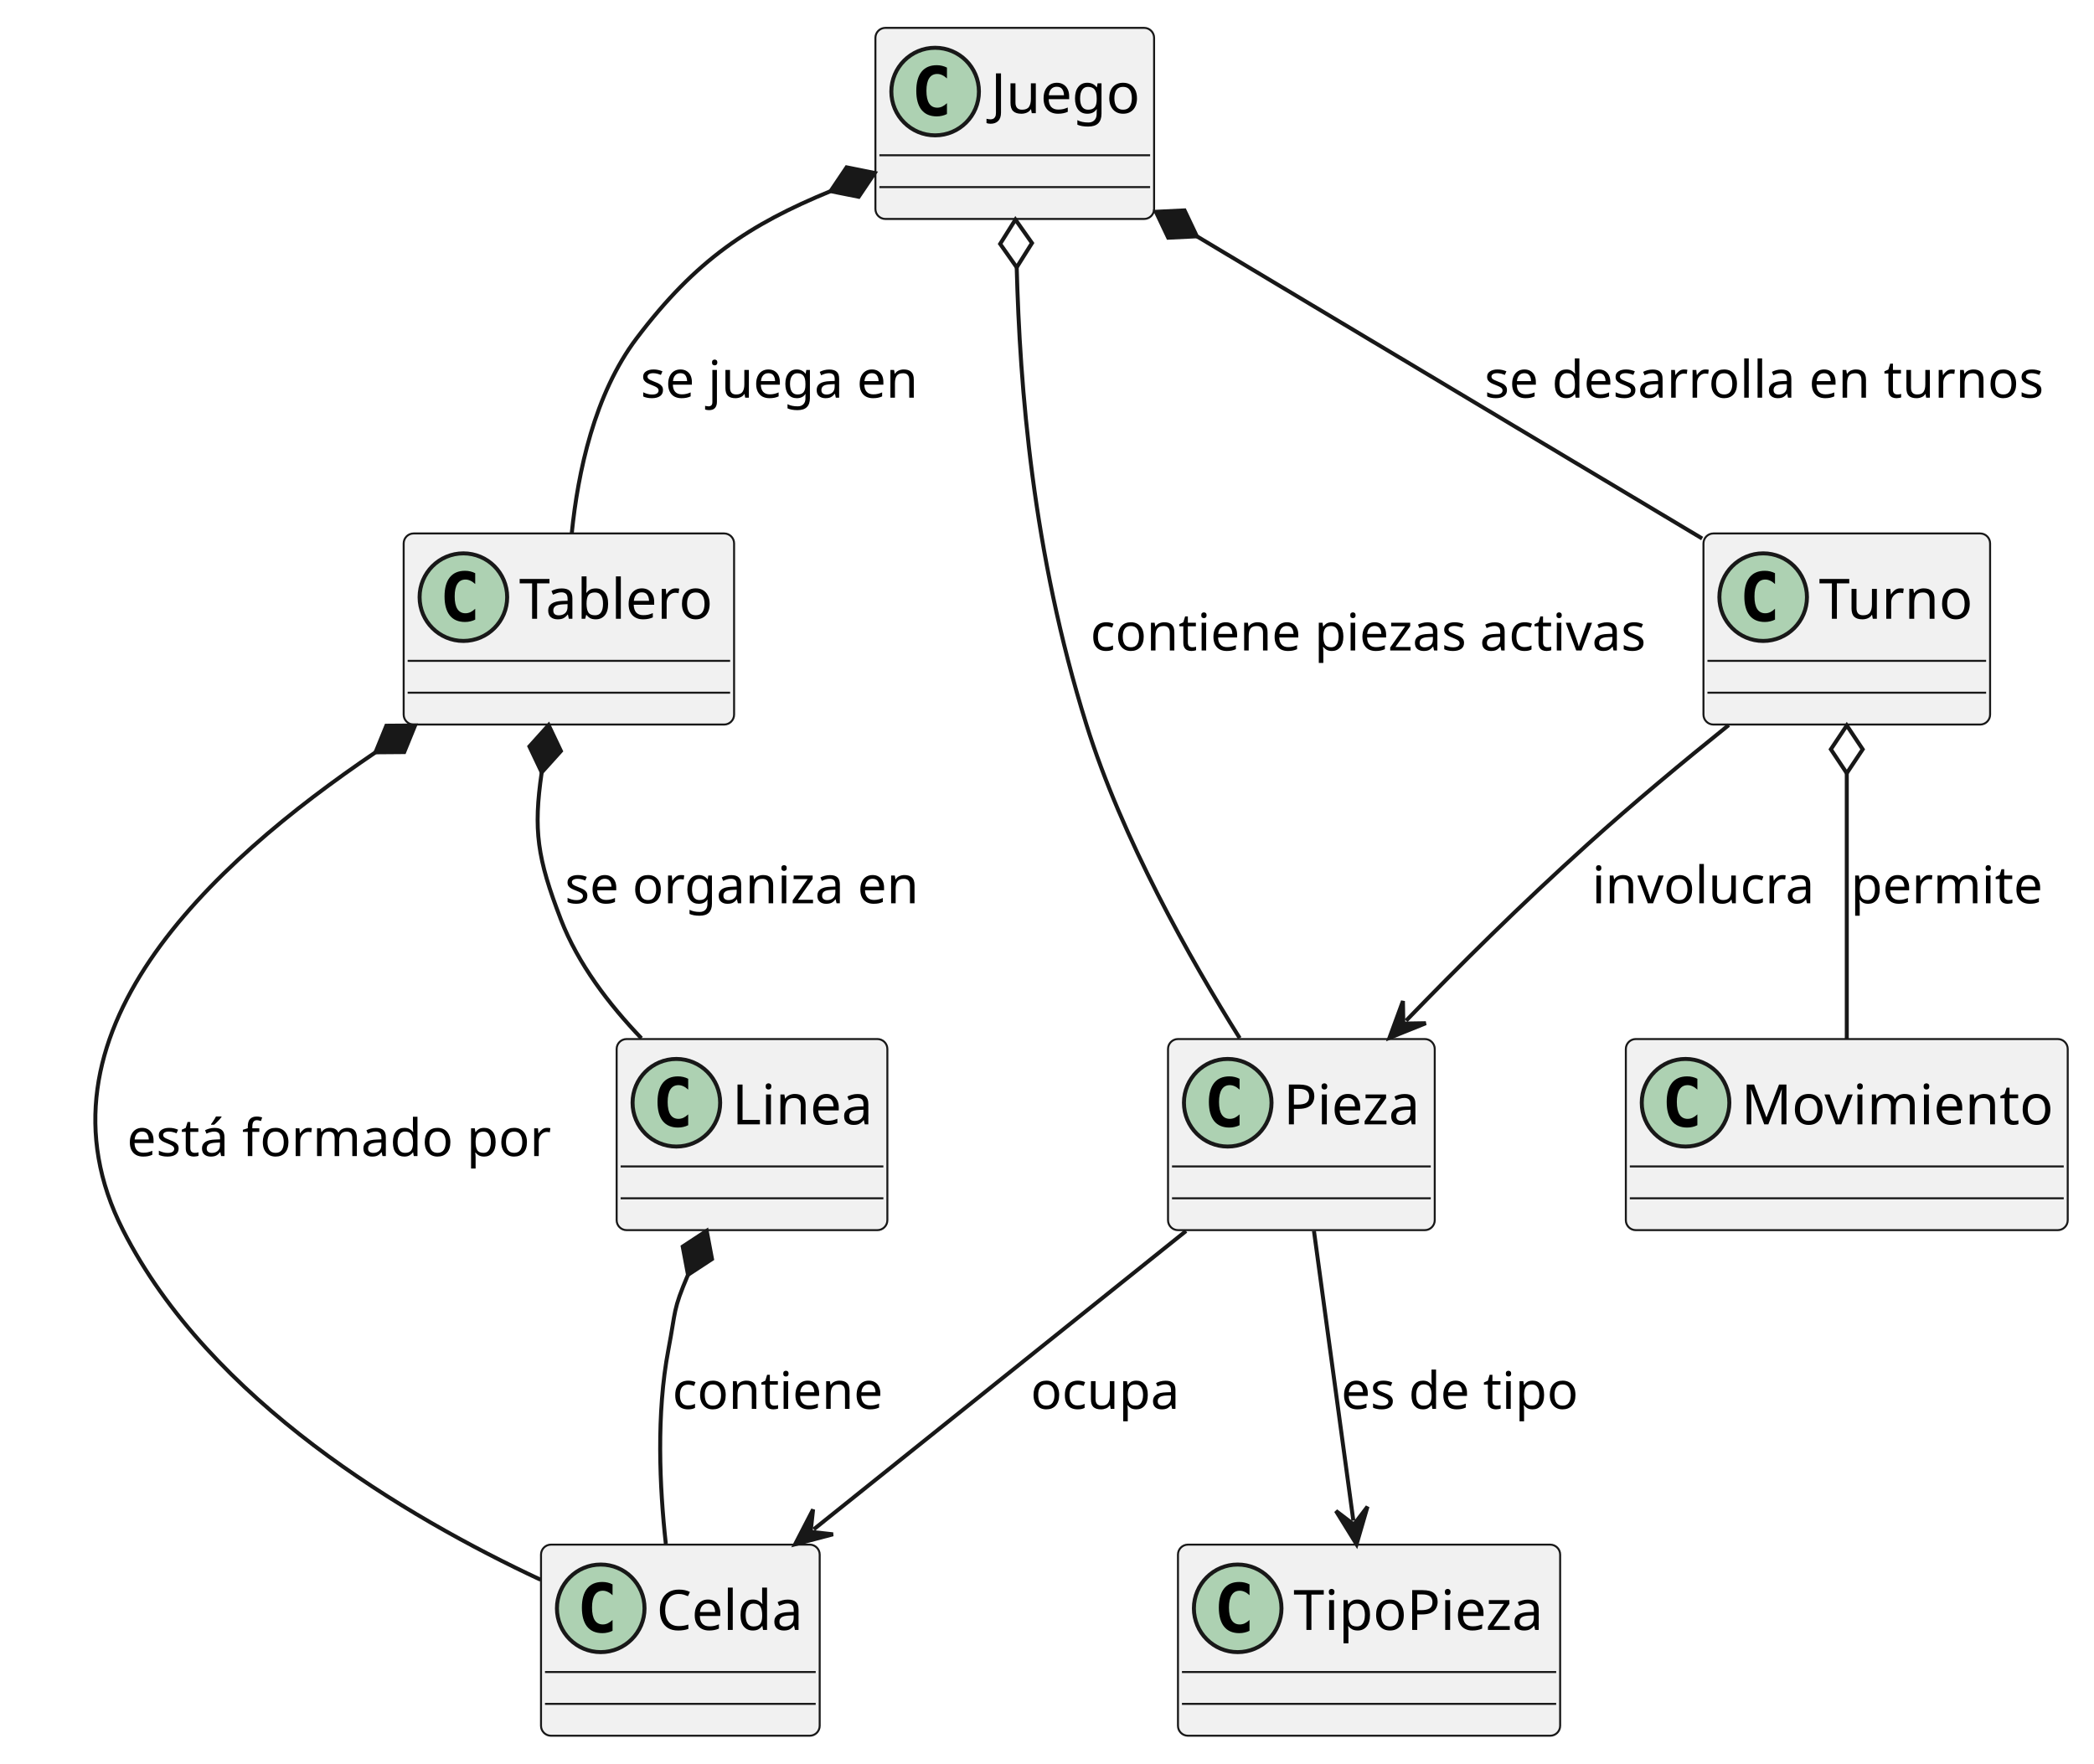
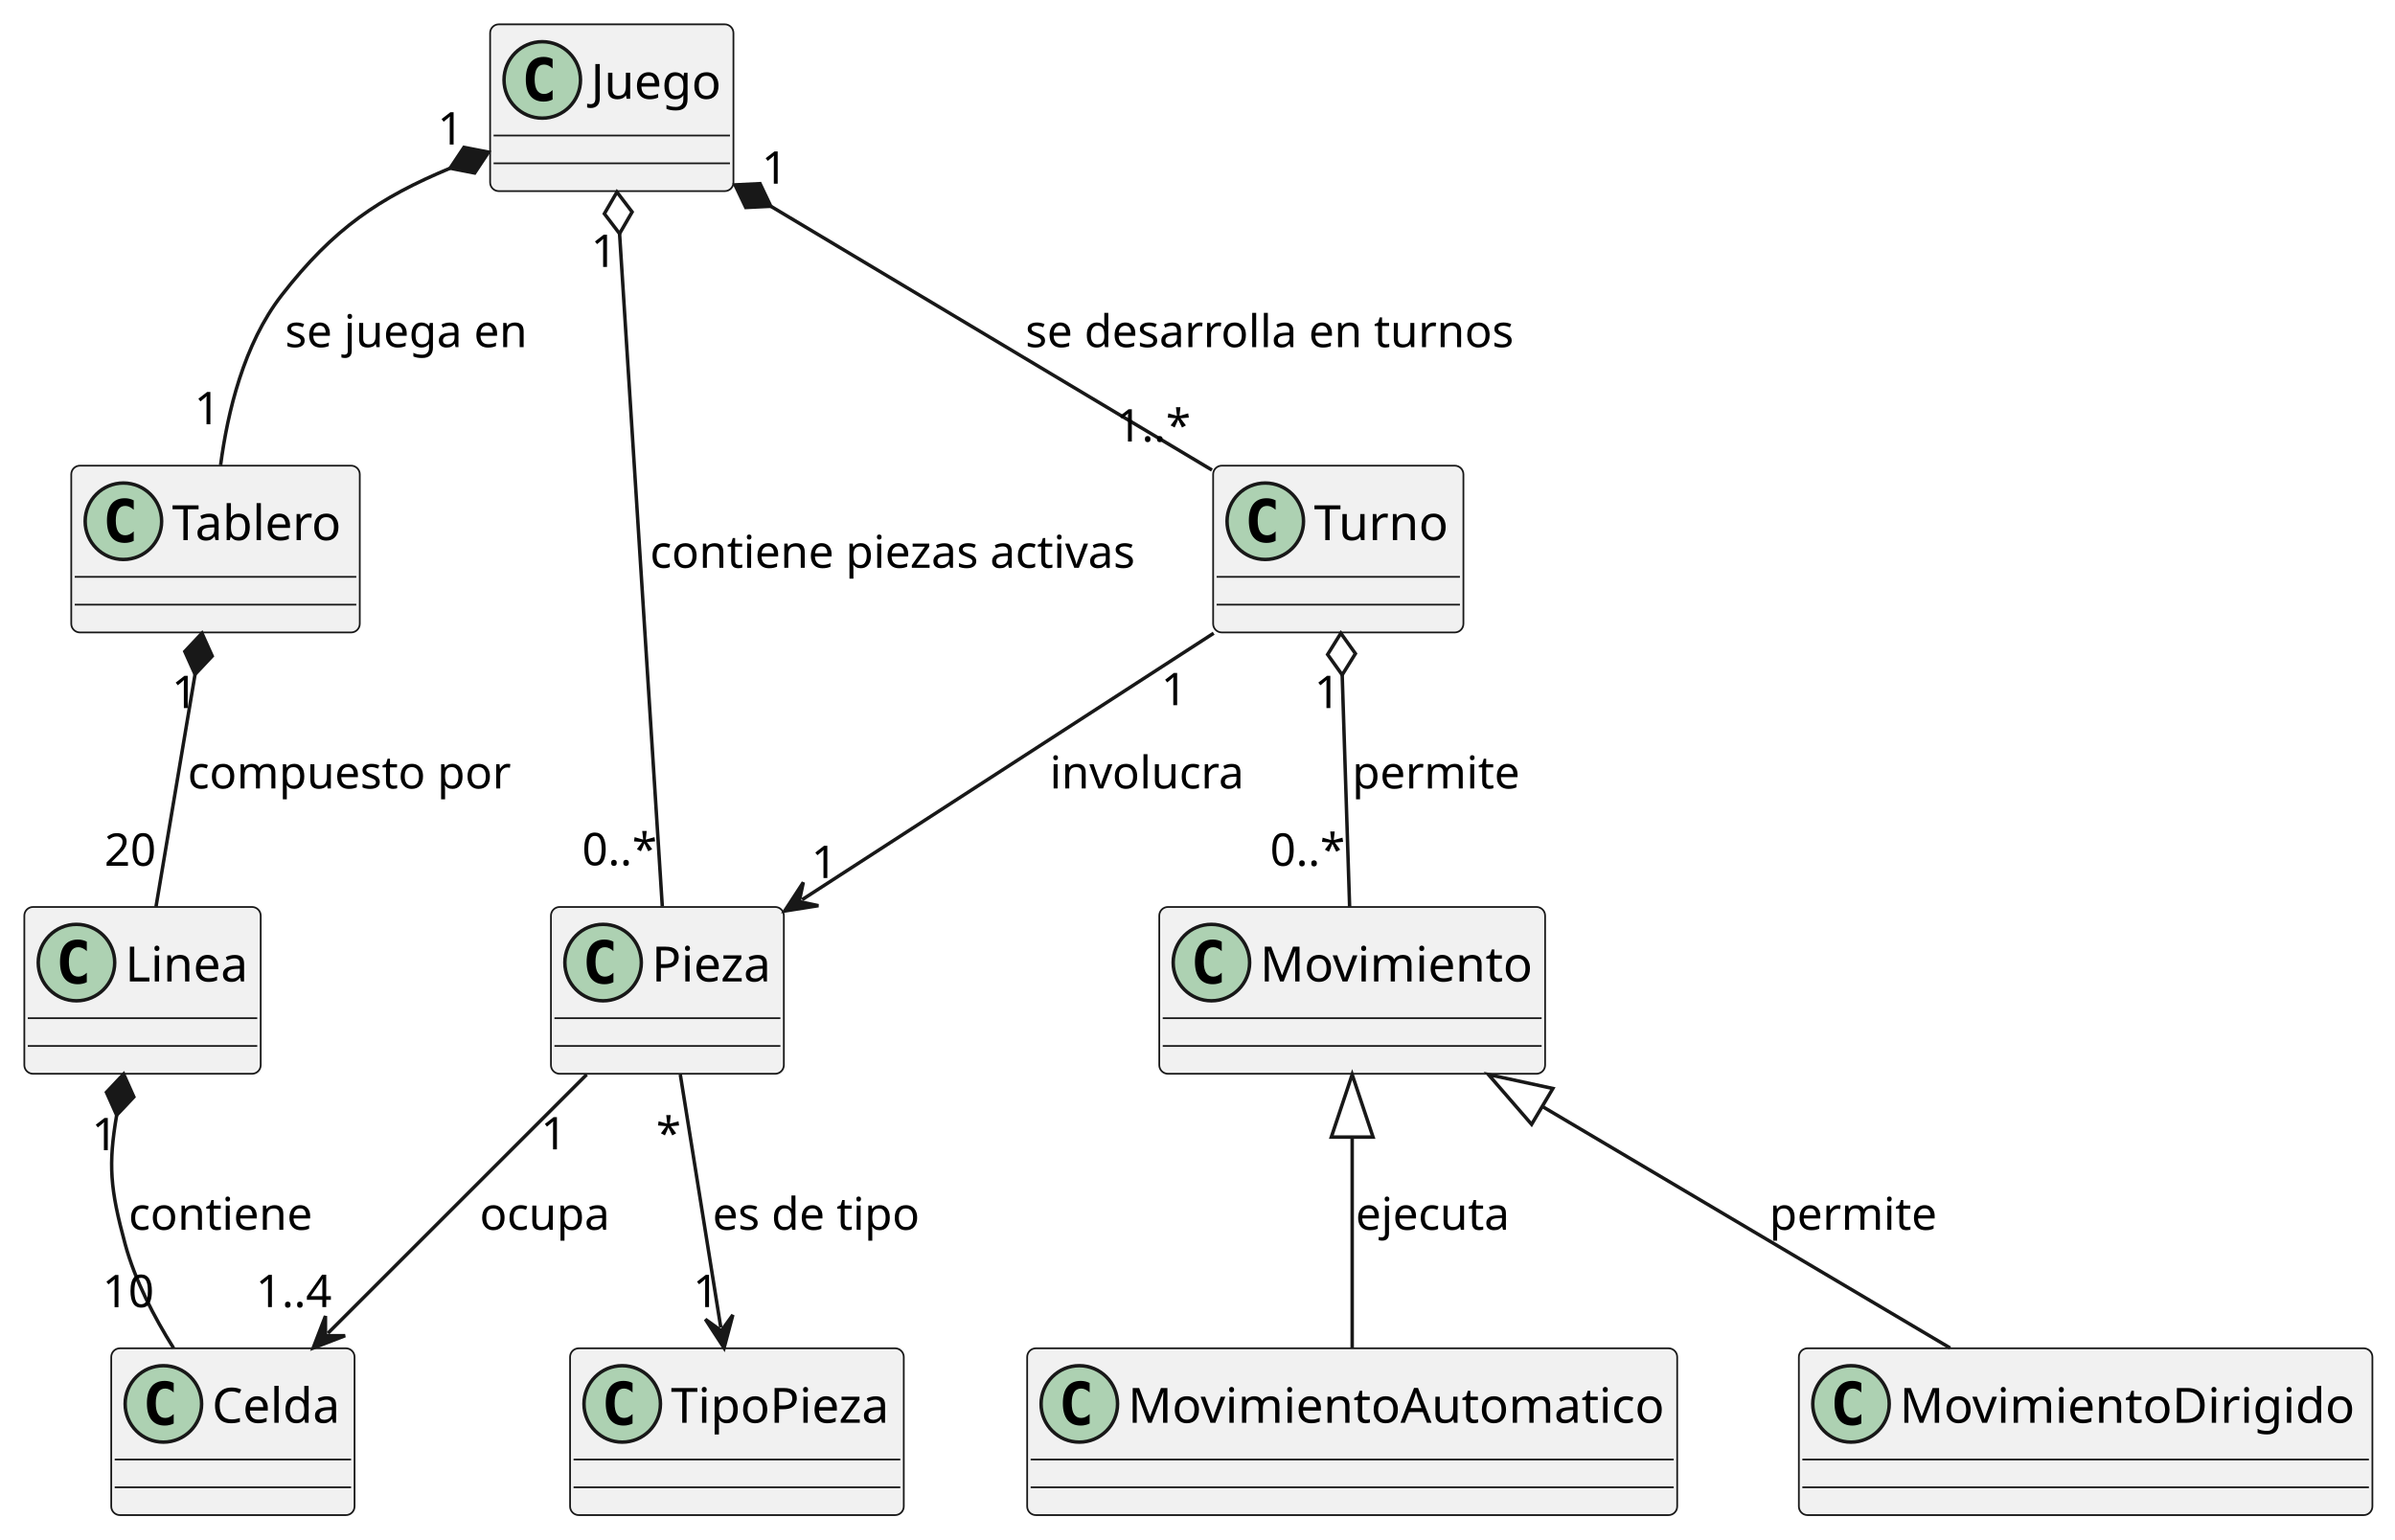
- <svg xmlns="http://www.w3.org/2000/svg" contentStyleType="text/css" height="443px" preserveAspectRatio="none" style="width:526px;height:443px;background:#FFFFFF;" version="1.1" viewBox="0 0 526 443" width="526px" zoomAndPan="magnify">
+ <svg xmlns="http://www.w3.org/2000/svg" contentStyleType="text/css" height="443px" preserveAspectRatio="none" style="width:689px;height:443px;background:#FFFFFF;" version="1.1" viewBox="0 0 689 443" width="689px" zoomAndPan="magnify">
  <defs />
  <g>
    <g id="elem_Juego">
-       <rect fill="#F1F1F1" height="48" id="Juego" rx="2.5" ry="2.5" style="stroke:#181818;stroke-width:0.5;" width="70" x="219.9" y="7" />
-       <ellipse cx="234.9" cy="23" fill="#ADD1B2" rx="11" ry="11" style="stroke:#181818;stroke-width:1.0;" />
-       <path d="M237.869,28.641 Q237.291,28.938 236.65,29.078 Q236.009,29.234 235.306,29.234 Q232.806,29.234 231.478,27.594 Q230.166,25.938 230.166,22.812 Q230.166,19.688 231.478,18.031 Q232.806,16.375 235.306,16.375 Q236.009,16.375 236.65,16.531 Q237.306,16.688 237.869,16.984 L237.869,19.703 Q237.244,19.125 236.65,18.859 Q236.056,18.578 235.431,18.578 Q234.088,18.578 233.4,19.656 Q232.713,20.719 232.713,22.812 Q232.713,24.906 233.4,25.984 Q234.088,27.047 235.431,27.047 Q236.056,27.047 236.65,26.781 Q237.244,26.5 237.869,25.922 L237.869,28.641 Z " fill="#000000" />
-       <text fill="#000000" font-family="sans-serif" font-size="14" lengthAdjust="spacing" textLength="38" x="248.9" y="28.432">Juego</text>
-       <line style="stroke:#181818;stroke-width:0.5;" x1="220.9" x2="288.9" y1="39" y2="39" />
-       <line style="stroke:#181818;stroke-width:0.5;" x1="220.9" x2="288.9" y1="47" y2="47" />
+       <rect fill="#F1F1F1" height="48" id="Juego" rx="2.5" ry="2.5" style="stroke:#181818;stroke-width:0.5;" width="70" x="141" y="7" />
+       <ellipse cx="156" cy="23" fill="#ADD1B2" rx="11" ry="11" style="stroke:#181818;stroke-width:1.0;" />
+       <path d="M158.969,28.641 Q158.391,28.938 157.75,29.078 Q157.109,29.234 156.406,29.234 Q153.906,29.234 152.578,27.594 Q151.266,25.938 151.266,22.812 Q151.266,19.688 152.578,18.031 Q153.906,16.375 156.406,16.375 Q157.109,16.375 157.75,16.531 Q158.406,16.688 158.969,16.984 L158.969,19.703 Q158.344,19.125 157.75,18.859 Q157.156,18.578 156.531,18.578 Q155.188,18.578 154.5,19.656 Q153.812,20.719 153.812,22.812 Q153.812,24.906 154.5,25.984 Q155.188,27.047 156.531,27.047 Q157.156,27.047 157.75,26.781 Q158.344,26.5 158.969,25.922 L158.969,28.641 Z " fill="#000000" />
+       <text fill="#000000" font-family="sans-serif" font-size="14" lengthAdjust="spacing" textLength="38" x="170" y="28.432">Juego</text>
+       <line style="stroke:#181818;stroke-width:0.5;" x1="142" x2="210" y1="39" y2="39" />
+       <line style="stroke:#181818;stroke-width:0.5;" x1="142" x2="210" y1="47" y2="47" />
    </g>
    <g id="elem_Tablero">
-       <rect fill="#F1F1F1" height="48" id="Tablero" rx="2.5" ry="2.5" style="stroke:#181818;stroke-width:0.5;" width="83" x="101.4" y="134" />
-       <ellipse cx="116.4" cy="150" fill="#ADD1B2" rx="11" ry="11" style="stroke:#181818;stroke-width:1.0;" />
-       <path d="M119.369,155.641 Q118.791,155.938 118.15,156.078 Q117.509,156.234 116.806,156.234 Q114.306,156.234 112.978,154.594 Q111.666,152.938 111.666,149.812 Q111.666,146.688 112.978,145.031 Q114.306,143.375 116.806,143.375 Q117.509,143.375 118.15,143.531 Q118.806,143.688 119.369,143.984 L119.369,146.703 Q118.744,146.125 118.15,145.859 Q117.556,145.578 116.931,145.578 Q115.588,145.578 114.9,146.656 Q114.213,147.719 114.213,149.812 Q114.213,151.906 114.9,152.984 Q115.588,154.047 116.931,154.047 Q117.556,154.047 118.15,153.781 Q118.744,153.5 119.369,152.922 L119.369,155.641 Z " fill="#000000" />
-       <text fill="#000000" font-family="sans-serif" font-size="14" lengthAdjust="spacing" textLength="51" x="130.4" y="155.432">Tablero</text>
-       <line style="stroke:#181818;stroke-width:0.5;" x1="102.4" x2="183.4" y1="166" y2="166" />
-       <line style="stroke:#181818;stroke-width:0.5;" x1="102.4" x2="183.4" y1="174" y2="174" />
+       <rect fill="#F1F1F1" height="48" id="Tablero" rx="2.5" ry="2.5" style="stroke:#181818;stroke-width:0.5;" width="83" x="20.5" y="134" />
+       <ellipse cx="35.5" cy="150" fill="#ADD1B2" rx="11" ry="11" style="stroke:#181818;stroke-width:1.0;" />
+       <path d="M38.469,155.641 Q37.891,155.938 37.25,156.078 Q36.609,156.234 35.906,156.234 Q33.406,156.234 32.078,154.594 Q30.766,152.938 30.766,149.812 Q30.766,146.688 32.078,145.031 Q33.406,143.375 35.906,143.375 Q36.609,143.375 37.25,143.531 Q37.906,143.688 38.469,143.984 L38.469,146.703 Q37.844,146.125 37.25,145.859 Q36.656,145.578 36.031,145.578 Q34.688,145.578 34,146.656 Q33.312,147.719 33.312,149.812 Q33.312,151.906 34,152.984 Q34.688,154.047 36.031,154.047 Q36.656,154.047 37.25,153.781 Q37.844,153.5 38.469,152.922 L38.469,155.641 Z " fill="#000000" />
+       <text fill="#000000" font-family="sans-serif" font-size="14" lengthAdjust="spacing" textLength="51" x="49.5" y="155.432">Tablero</text>
+       <line style="stroke:#181818;stroke-width:0.5;" x1="21.5" x2="102.5" y1="166" y2="166" />
+       <line style="stroke:#181818;stroke-width:0.5;" x1="21.5" x2="102.5" y1="174" y2="174" />
    </g>
    <g id="elem_Pieza">
-       <rect fill="#F1F1F1" height="48" id="Pieza" rx="2.5" ry="2.5" style="stroke:#181818;stroke-width:0.5;" width="67" x="293.4" y="261" />
-       <ellipse cx="308.4" cy="277" fill="#ADD1B2" rx="11" ry="11" style="stroke:#181818;stroke-width:1.0;" />
-       <path d="M311.369,282.641 Q310.791,282.938 310.15,283.078 Q309.509,283.234 308.806,283.234 Q306.306,283.234 304.978,281.594 Q303.666,279.938 303.666,276.812 Q303.666,273.688 304.978,272.031 Q306.306,270.375 308.806,270.375 Q309.509,270.375 310.15,270.531 Q310.806,270.688 311.369,270.984 L311.369,273.703 Q310.744,273.125 310.15,272.859 Q309.556,272.578 308.931,272.578 Q307.587,272.578 306.9,273.656 Q306.212,274.719 306.212,276.812 Q306.212,278.906 306.9,279.984 Q307.587,281.047 308.931,281.047 Q309.556,281.047 310.15,280.781 Q310.744,280.5 311.369,279.922 L311.369,282.641 Z " fill="#000000" />
-       <text fill="#000000" font-family="sans-serif" font-size="14" lengthAdjust="spacing" textLength="35" x="322.4" y="282.432">Pieza</text>
-       <line style="stroke:#181818;stroke-width:0.5;" x1="294.4" x2="359.4" y1="293" y2="293" />
-       <line style="stroke:#181818;stroke-width:0.5;" x1="294.4" x2="359.4" y1="301" y2="301" />
+       <rect fill="#F1F1F1" height="48" id="Pieza" rx="2.5" ry="2.5" style="stroke:#181818;stroke-width:0.5;" width="67" x="158.5" y="261" />
+       <ellipse cx="173.5" cy="277" fill="#ADD1B2" rx="11" ry="11" style="stroke:#181818;stroke-width:1.0;" />
+       <path d="M176.469,282.641 Q175.891,282.938 175.25,283.078 Q174.609,283.234 173.906,283.234 Q171.406,283.234 170.078,281.594 Q168.766,279.938 168.766,276.812 Q168.766,273.688 170.078,272.031 Q171.406,270.375 173.906,270.375 Q174.609,270.375 175.25,270.531 Q175.906,270.688 176.469,270.984 L176.469,273.703 Q175.844,273.125 175.25,272.859 Q174.656,272.578 174.031,272.578 Q172.688,272.578 172,273.656 Q171.312,274.719 171.312,276.812 Q171.312,278.906 172,279.984 Q172.688,281.047 174.031,281.047 Q174.656,281.047 175.25,280.781 Q175.844,280.5 176.469,279.922 L176.469,282.641 Z " fill="#000000" />
+       <text fill="#000000" font-family="sans-serif" font-size="14" lengthAdjust="spacing" textLength="35" x="187.5" y="282.432">Pieza</text>
+       <line style="stroke:#181818;stroke-width:0.5;" x1="159.5" x2="224.5" y1="293" y2="293" />
+       <line style="stroke:#181818;stroke-width:0.5;" x1="159.5" x2="224.5" y1="301" y2="301" />
    </g>
    <g id="elem_Turno">
-       <rect fill="#F1F1F1" height="48" id="Turno" rx="2.5" ry="2.5" style="stroke:#181818;stroke-width:0.5;" width="72" x="427.9" y="134" />
-       <ellipse cx="442.9" cy="150" fill="#ADD1B2" rx="11" ry="11" style="stroke:#181818;stroke-width:1.0;" />
-       <path d="M445.869,155.641 Q445.291,155.938 444.65,156.078 Q444.009,156.234 443.306,156.234 Q440.806,156.234 439.478,154.594 Q438.166,152.938 438.166,149.812 Q438.166,146.688 439.478,145.031 Q440.806,143.375 443.306,143.375 Q444.009,143.375 444.65,143.531 Q445.306,143.688 445.869,143.984 L445.869,146.703 Q445.244,146.125 444.65,145.859 Q444.056,145.578 443.431,145.578 Q442.087,145.578 441.4,146.656 Q440.712,147.719 440.712,149.812 Q440.712,151.906 441.4,152.984 Q442.087,154.047 443.431,154.047 Q444.056,154.047 444.65,153.781 Q445.244,153.5 445.869,152.922 L445.869,155.641 Z " fill="#000000" />
-       <text fill="#000000" font-family="sans-serif" font-size="14" lengthAdjust="spacing" textLength="40" x="456.9" y="155.432">Turno</text>
-       <line style="stroke:#181818;stroke-width:0.5;" x1="428.9" x2="498.9" y1="166" y2="166" />
-       <line style="stroke:#181818;stroke-width:0.5;" x1="428.9" x2="498.9" y1="174" y2="174" />
+       <rect fill="#F1F1F1" height="48" id="Turno" rx="2.5" ry="2.5" style="stroke:#181818;stroke-width:0.5;" width="72" x="349" y="134" />
+       <ellipse cx="364" cy="150" fill="#ADD1B2" rx="11" ry="11" style="stroke:#181818;stroke-width:1.0;" />
+       <path d="M366.969,155.641 Q366.391,155.938 365.75,156.078 Q365.109,156.234 364.406,156.234 Q361.906,156.234 360.578,154.594 Q359.266,152.938 359.266,149.812 Q359.266,146.688 360.578,145.031 Q361.906,143.375 364.406,143.375 Q365.109,143.375 365.75,143.531 Q366.406,143.688 366.969,143.984 L366.969,146.703 Q366.344,146.125 365.75,145.859 Q365.156,145.578 364.531,145.578 Q363.188,145.578 362.5,146.656 Q361.812,147.719 361.812,149.812 Q361.812,151.906 362.5,152.984 Q363.188,154.047 364.531,154.047 Q365.156,154.047 365.75,153.781 Q366.344,153.5 366.969,152.922 L366.969,155.641 Z " fill="#000000" />
+       <text fill="#000000" font-family="sans-serif" font-size="14" lengthAdjust="spacing" textLength="40" x="378" y="155.432">Turno</text>
+       <line style="stroke:#181818;stroke-width:0.5;" x1="350" x2="420" y1="166" y2="166" />
+       <line style="stroke:#181818;stroke-width:0.5;" x1="350" x2="420" y1="174" y2="174" />
+     </g>
+     <g id="elem_Linea">
+       <rect fill="#F1F1F1" height="48" id="Linea" rx="2.5" ry="2.5" style="stroke:#181818;stroke-width:0.5;" width="68" x="7" y="261" />
+       <ellipse cx="22" cy="277" fill="#ADD1B2" rx="11" ry="11" style="stroke:#181818;stroke-width:1.0;" />
+       <path d="M24.969,282.641 Q24.391,282.938 23.75,283.078 Q23.109,283.234 22.406,283.234 Q19.906,283.234 18.578,281.594 Q17.266,279.938 17.266,276.812 Q17.266,273.688 18.578,272.031 Q19.906,270.375 22.406,270.375 Q23.109,270.375 23.75,270.531 Q24.406,270.688 24.969,270.984 L24.969,273.703 Q24.344,273.125 23.75,272.859 Q23.156,272.578 22.531,272.578 Q21.188,272.578 20.5,273.656 Q19.812,274.719 19.812,276.812 Q19.812,278.906 20.5,279.984 Q21.188,281.047 22.531,281.047 Q23.156,281.047 23.75,280.781 Q24.344,280.5 24.969,279.922 L24.969,282.641 Z " fill="#000000" />
+       <text fill="#000000" font-family="sans-serif" font-size="14" lengthAdjust="spacing" textLength="36" x="36" y="282.432">Linea</text>
+       <line style="stroke:#181818;stroke-width:0.5;" x1="8" x2="74" y1="293" y2="293" />
+       <line style="stroke:#181818;stroke-width:0.5;" x1="8" x2="74" y1="301" y2="301" />
+     </g>
+     <g id="elem_TipoPieza">
+       <rect fill="#F1F1F1" height="48" id="TipoPieza" rx="2.5" ry="2.5" style="stroke:#181818;stroke-width:0.5;" width="96" x="164" y="388" />
+       <ellipse cx="179" cy="404" fill="#ADD1B2" rx="11" ry="11" style="stroke:#181818;stroke-width:1.0;" />
+       <path d="M181.969,409.641 Q181.391,409.938 180.75,410.078 Q180.109,410.234 179.406,410.234 Q176.906,410.234 175.578,408.594 Q174.266,406.938 174.266,403.812 Q174.266,400.688 175.578,399.031 Q176.906,397.375 179.406,397.375 Q180.109,397.375 180.75,397.531 Q181.406,397.688 181.969,397.984 L181.969,400.703 Q181.344,400.125 180.75,399.859 Q180.156,399.578 179.531,399.578 Q178.188,399.578 177.5,400.656 Q176.812,401.719 176.812,403.812 Q176.812,405.906 177.5,406.984 Q178.188,408.047 179.531,408.047 Q180.156,408.047 180.75,407.781 Q181.344,407.5 181.969,406.922 L181.969,409.641 Z " fill="#000000" />
+       <text fill="#000000" font-family="sans-serif" font-size="14" lengthAdjust="spacing" textLength="64" x="193" y="409.432">TipoPieza</text>
+       <line style="stroke:#181818;stroke-width:0.5;" x1="165" x2="259" y1="420" y2="420" />
+       <line style="stroke:#181818;stroke-width:0.5;" x1="165" x2="259" y1="428" y2="428" />
    </g>
    <g id="elem_Celda">
-       <rect fill="#F1F1F1" height="48" id="Celda" rx="2.5" ry="2.5" style="stroke:#181818;stroke-width:0.5;" width="70" x="135.9" y="388" />
-       <ellipse cx="150.9" cy="404" fill="#ADD1B2" rx="11" ry="11" style="stroke:#181818;stroke-width:1.0;" />
-       <path d="M153.869,409.641 Q153.291,409.938 152.65,410.078 Q152.009,410.234 151.306,410.234 Q148.806,410.234 147.478,408.594 Q146.166,406.938 146.166,403.812 Q146.166,400.688 147.478,399.031 Q148.806,397.375 151.306,397.375 Q152.009,397.375 152.65,397.531 Q153.306,397.688 153.869,397.984 L153.869,400.703 Q153.244,400.125 152.65,399.859 Q152.056,399.578 151.431,399.578 Q150.088,399.578 149.4,400.656 Q148.713,401.719 148.713,403.812 Q148.713,405.906 149.4,406.984 Q150.088,408.047 151.431,408.047 Q152.056,408.047 152.65,407.781 Q153.244,407.5 153.869,406.922 L153.869,409.641 Z " fill="#000000" />
-       <text fill="#000000" font-family="sans-serif" font-size="14" lengthAdjust="spacing" textLength="38" x="164.9" y="409.432">Celda</text>
-       <line style="stroke:#181818;stroke-width:0.5;" x1="136.9" x2="204.9" y1="420" y2="420" />
-       <line style="stroke:#181818;stroke-width:0.5;" x1="136.9" x2="204.9" y1="428" y2="428" />
-     </g>
-     <g id="elem_Linea">
-       <rect fill="#F1F1F1" height="48" id="Linea" rx="2.5" ry="2.5" style="stroke:#181818;stroke-width:0.5;" width="68" x="154.9" y="261" />
-       <ellipse cx="169.9" cy="277" fill="#ADD1B2" rx="11" ry="11" style="stroke:#181818;stroke-width:1.0;" />
-       <path d="M172.869,282.641 Q172.291,282.938 171.65,283.078 Q171.009,283.234 170.306,283.234 Q167.806,283.234 166.478,281.594 Q165.166,279.938 165.166,276.812 Q165.166,273.688 166.478,272.031 Q167.806,270.375 170.306,270.375 Q171.009,270.375 171.65,270.531 Q172.306,270.688 172.869,270.984 L172.869,273.703 Q172.244,273.125 171.65,272.859 Q171.056,272.578 170.431,272.578 Q169.088,272.578 168.4,273.656 Q167.713,274.719 167.713,276.812 Q167.713,278.906 168.4,279.984 Q169.088,281.047 170.431,281.047 Q171.056,281.047 171.65,280.781 Q172.244,280.5 172.869,279.922 L172.869,282.641 Z " fill="#000000" />
-       <text fill="#000000" font-family="sans-serif" font-size="14" lengthAdjust="spacing" textLength="36" x="183.9" y="282.432">Linea</text>
-       <line style="stroke:#181818;stroke-width:0.5;" x1="155.9" x2="221.9" y1="293" y2="293" />
-       <line style="stroke:#181818;stroke-width:0.5;" x1="155.9" x2="221.9" y1="301" y2="301" />
-     </g>
-     <g id="elem_TipoPieza">
-       <rect fill="#F1F1F1" height="48" id="TipoPieza" rx="2.5" ry="2.5" style="stroke:#181818;stroke-width:0.5;" width="96" x="295.9" y="388" />
-       <ellipse cx="310.9" cy="404" fill="#ADD1B2" rx="11" ry="11" style="stroke:#181818;stroke-width:1.0;" />
-       <path d="M313.869,409.641 Q313.291,409.938 312.65,410.078 Q312.009,410.234 311.306,410.234 Q308.806,410.234 307.478,408.594 Q306.166,406.938 306.166,403.812 Q306.166,400.688 307.478,399.031 Q308.806,397.375 311.306,397.375 Q312.009,397.375 312.65,397.531 Q313.306,397.688 313.869,397.984 L313.869,400.703 Q313.244,400.125 312.65,399.859 Q312.056,399.578 311.431,399.578 Q310.087,399.578 309.4,400.656 Q308.712,401.719 308.712,403.812 Q308.712,405.906 309.4,406.984 Q310.087,408.047 311.431,408.047 Q312.056,408.047 312.65,407.781 Q313.244,407.5 313.869,406.922 L313.869,409.641 Z " fill="#000000" />
-       <text fill="#000000" font-family="sans-serif" font-size="14" lengthAdjust="spacing" textLength="64" x="324.9" y="409.432">TipoPieza</text>
-       <line style="stroke:#181818;stroke-width:0.5;" x1="296.9" x2="390.9" y1="420" y2="420" />
-       <line style="stroke:#181818;stroke-width:0.5;" x1="296.9" x2="390.9" y1="428" y2="428" />
+       <rect fill="#F1F1F1" height="48" id="Celda" rx="2.5" ry="2.5" style="stroke:#181818;stroke-width:0.5;" width="70" x="32" y="388" />
+       <ellipse cx="47" cy="404" fill="#ADD1B2" rx="11" ry="11" style="stroke:#181818;stroke-width:1.0;" />
+       <path d="M49.969,409.641 Q49.391,409.938 48.75,410.078 Q48.109,410.234 47.406,410.234 Q44.906,410.234 43.578,408.594 Q42.266,406.938 42.266,403.812 Q42.266,400.688 43.578,399.031 Q44.906,397.375 47.406,397.375 Q48.109,397.375 48.75,397.531 Q49.406,397.688 49.969,397.984 L49.969,400.703 Q49.344,400.125 48.75,399.859 Q48.156,399.578 47.531,399.578 Q46.188,399.578 45.5,400.656 Q44.812,401.719 44.812,403.812 Q44.812,405.906 45.5,406.984 Q46.188,408.047 47.531,408.047 Q48.156,408.047 48.75,407.781 Q49.344,407.5 49.969,406.922 L49.969,409.641 Z " fill="#000000" />
+       <text fill="#000000" font-family="sans-serif" font-size="14" lengthAdjust="spacing" textLength="38" x="61" y="409.432">Celda</text>
+       <line style="stroke:#181818;stroke-width:0.5;" x1="33" x2="101" y1="420" y2="420" />
+       <line style="stroke:#181818;stroke-width:0.5;" x1="33" x2="101" y1="428" y2="428" />
    </g>
    <g id="elem_Movimiento">
-       <rect fill="#F1F1F1" height="48" id="Movimiento" rx="2.5" ry="2.5" style="stroke:#181818;stroke-width:0.5;" width="111" x="408.4" y="261" />
-       <ellipse cx="423.4" cy="277" fill="#ADD1B2" rx="11" ry="11" style="stroke:#181818;stroke-width:1.0;" />
-       <path d="M426.369,282.641 Q425.791,282.938 425.15,283.078 Q424.509,283.234 423.806,283.234 Q421.306,283.234 419.978,281.594 Q418.666,279.938 418.666,276.812 Q418.666,273.688 419.978,272.031 Q421.306,270.375 423.806,270.375 Q424.509,270.375 425.15,270.531 Q425.806,270.688 426.369,270.984 L426.369,273.703 Q425.744,273.125 425.15,272.859 Q424.556,272.578 423.931,272.578 Q422.587,272.578 421.9,273.656 Q421.212,274.719 421.212,276.812 Q421.212,278.906 421.9,279.984 Q422.587,281.047 423.931,281.047 Q424.556,281.047 425.15,280.781 Q425.744,280.5 426.369,279.922 L426.369,282.641 Z " fill="#000000" />
-       <text fill="#000000" font-family="sans-serif" font-size="14" lengthAdjust="spacing" textLength="79" x="437.4" y="282.432">Movimiento</text>
-       <line style="stroke:#181818;stroke-width:0.5;" x1="409.4" x2="518.4" y1="293" y2="293" />
-       <line style="stroke:#181818;stroke-width:0.5;" x1="409.4" x2="518.4" y1="301" y2="301" />
+       <rect fill="#F1F1F1" height="48" id="Movimiento" rx="2.5" ry="2.5" style="stroke:#181818;stroke-width:0.5;" width="111" x="333.5" y="261" />
+       <ellipse cx="348.5" cy="277" fill="#ADD1B2" rx="11" ry="11" style="stroke:#181818;stroke-width:1.0;" />
+       <path d="M351.469,282.641 Q350.891,282.938 350.25,283.078 Q349.609,283.234 348.906,283.234 Q346.406,283.234 345.078,281.594 Q343.766,279.938 343.766,276.812 Q343.766,273.688 345.078,272.031 Q346.406,270.375 348.906,270.375 Q349.609,270.375 350.25,270.531 Q350.906,270.688 351.469,270.984 L351.469,273.703 Q350.844,273.125 350.25,272.859 Q349.656,272.578 349.031,272.578 Q347.688,272.578 347,273.656 Q346.312,274.719 346.312,276.812 Q346.312,278.906 347,279.984 Q347.688,281.047 349.031,281.047 Q349.656,281.047 350.25,280.781 Q350.844,280.5 351.469,279.922 L351.469,282.641 Z " fill="#000000" />
+       <text fill="#000000" font-family="sans-serif" font-size="14" lengthAdjust="spacing" textLength="79" x="362.5" y="282.432">Movimiento</text>
+       <line style="stroke:#181818;stroke-width:0.5;" x1="334.5" x2="443.5" y1="293" y2="293" />
+       <line style="stroke:#181818;stroke-width:0.5;" x1="334.5" x2="443.5" y1="301" y2="301" />
+     </g>
+     <g id="elem_MovimientoAutomatico">
+       <rect fill="#F1F1F1" height="48" id="MovimientoAutomatico" rx="2.5" ry="2.5" style="stroke:#181818;stroke-width:0.5;" width="187" x="295.5" y="388" />
+       <ellipse cx="310.5" cy="404" fill="#ADD1B2" rx="11" ry="11" style="stroke:#181818;stroke-width:1.0;" />
+       <path d="M313.469,409.641 Q312.891,409.938 312.25,410.078 Q311.609,410.234 310.906,410.234 Q308.406,410.234 307.078,408.594 Q305.766,406.938 305.766,403.812 Q305.766,400.688 307.078,399.031 Q308.406,397.375 310.906,397.375 Q311.609,397.375 312.25,397.531 Q312.906,397.688 313.469,397.984 L313.469,400.703 Q312.844,400.125 312.25,399.859 Q311.656,399.578 311.031,399.578 Q309.688,399.578 309,400.656 Q308.312,401.719 308.312,403.812 Q308.312,405.906 309,406.984 Q309.688,408.047 311.031,408.047 Q311.656,408.047 312.25,407.781 Q312.844,407.5 313.469,406.922 L313.469,409.641 Z " fill="#000000" />
+       <text fill="#000000" font-family="sans-serif" font-size="14" lengthAdjust="spacing" textLength="155" x="324.5" y="409.432">MovimientoAutomatico</text>
+       <line style="stroke:#181818;stroke-width:0.5;" x1="296.5" x2="481.5" y1="420" y2="420" />
+       <line style="stroke:#181818;stroke-width:0.5;" x1="296.5" x2="481.5" y1="428" y2="428" />
+     </g>
+     <g id="elem_MovimientoDirigido">
+       <rect fill="#F1F1F1" height="48" id="MovimientoDirigido" rx="2.5" ry="2.5" style="stroke:#181818;stroke-width:0.5;" width="165" x="517.5" y="388" />
+       <ellipse cx="532.5" cy="404" fill="#ADD1B2" rx="11" ry="11" style="stroke:#181818;stroke-width:1.0;" />
+       <path d="M535.469,409.641 Q534.891,409.938 534.25,410.078 Q533.609,410.234 532.906,410.234 Q530.406,410.234 529.078,408.594 Q527.766,406.938 527.766,403.812 Q527.766,400.688 529.078,399.031 Q530.406,397.375 532.906,397.375 Q533.609,397.375 534.25,397.531 Q534.906,397.688 535.469,397.984 L535.469,400.703 Q534.844,400.125 534.25,399.859 Q533.656,399.578 533.031,399.578 Q531.688,399.578 531,400.656 Q530.312,401.719 530.312,403.812 Q530.312,405.906 531,406.984 Q531.688,408.047 533.031,408.047 Q533.656,408.047 534.25,407.781 Q534.844,407.5 535.469,406.922 L535.469,409.641 Z " fill="#000000" />
+       <text fill="#000000" font-family="sans-serif" font-size="14" lengthAdjust="spacing" textLength="133" x="546.5" y="409.432">MovimientoDirigido</text>
+       <line style="stroke:#181818;stroke-width:0.5;" x1="518.5" x2="681.5" y1="420" y2="420" />
+       <line style="stroke:#181818;stroke-width:0.5;" x1="518.5" x2="681.5" y1="428" y2="428" />
    </g>
    <g id="link_Juego_Tablero">
-       <path codeLine="2" d="M208.633,48.016 C188.243,56.406 174.81,65.26 159.9,85 C149.29,99.04 145.17,118.67 143.63,133.89 " fill="none" id="Juego-backto-Tablero" style="stroke:#181818;stroke-width:1.0;" />
-       <polygon fill="#181818" points="219.73,43.45,212.659,42.034,208.633,48.016,215.703,49.432,219.73,43.45" style="stroke:#181818;stroke-width:1.0;" />
-       <text fill="#000000" font-family="sans-serif" font-size="13" lengthAdjust="spacing" textLength="67" x="160.9" y="99.897">se juega en</text>
+       <path codeLine="2" d="M129.479,48.41 C109.249,56.87 96.05,65.6 81,85 C70.14,98.99 65.46,118.63 63.46,133.86 " fill="none" id="Juego-backto-Tablero" style="stroke:#181818;stroke-width:1.0;" />
+       <polygon fill="#181818" points="140.55,43.78,133.471,42.405,129.479,48.41,136.558,49.785,140.55,43.78" style="stroke:#181818;stroke-width:1.0;" />
+       <text fill="#000000" font-family="sans-serif" font-size="13" lengthAdjust="spacing" textLength="67" x="82" y="99.897">se juega en</text>
+       <text fill="#000000" font-family="sans-serif" font-size="13" lengthAdjust="spacing" textLength="7" x="125.882" y="41.589">1</text>
+       <text fill="#000000" font-family="sans-serif" font-size="13" lengthAdjust="spacing" textLength="7" x="55.912" y="122.08">1</text>
    </g>
    <g id="link_Juego_Pieza">
-       <path codeLine="3" d="M255.39,67.156 C256.19,97.106 259.31,138.57 272.9,182 C281.87,210.68 298.87,240.77 311.41,260.77 " fill="none" id="Juego-backto-Pieza" style="stroke:#181818;stroke-width:1.0;" />
-       <polygon fill="none" points="255.07,55.16,251.232,61.265,255.39,67.156,259.229,61.051,255.07,55.16" style="stroke:#181818;stroke-width:1.0;" />
-       <text fill="#000000" font-family="sans-serif" font-size="13" lengthAdjust="spacing" textLength="136" x="273.9" y="163.397">contiene piezas activas</text>
+       <path codeLine="3" d="M178.238,67.236 C181.279,115.236 187.48,212.84 190.53,260.8 " fill="none" id="Juego-backto-Pieza" style="stroke:#181818;stroke-width:1.0;" />
+       <polygon fill="none" points="177.48,55.26,173.867,61.501,178.238,67.236,181.851,60.995,177.48,55.26" style="stroke:#181818;stroke-width:1.0;" />
+       <text fill="#000000" font-family="sans-serif" font-size="13" lengthAdjust="spacing" textLength="136" x="187" y="163.397">contiene piezas activas</text>
+       <text fill="#000000" font-family="sans-serif" font-size="13" lengthAdjust="spacing" textLength="7" x="170.013" y="76.814">1</text>
+       <text fill="#000000" font-family="sans-serif" font-size="13" lengthAdjust="spacing" textLength="20" x="167.447" y="249.004">0..*</text>
    </g>
    <g id="link_Juego_Turno">
-       <path codeLine="4" d="M300.648,59.36 C338.848,82.21 389.03,112.22 427.57,135.27 " fill="none" id="Juego-backto-Turno" style="stroke:#181818;stroke-width:1.0;" />
-       <polygon fill="#181818" points="290.35,53.2,293.446,59.713,300.648,59.36,297.553,52.847,290.35,53.2" style="stroke:#181818;stroke-width:1.0;" />
-       <text fill="#000000" font-family="sans-serif" font-size="13" lengthAdjust="spacing" textLength="136" x="372.9" y="99.897">se desarrolla en turnos</text>
-     </g>
-     <g id="link_Tablero_Celda">
-       <path codeLine="6" d="M94.326,188.972 C52.846,217.082 6,260.04 30.9,309 C52.71,351.89 101.95,381.01 135.8,396.82 " fill="none" id="Tablero-backto-Celda" style="stroke:#181818;stroke-width:1.0;" />
-       <polygon fill="#181818" points="104.26,182.24,97.049,182.295,94.326,188.972,101.537,188.917,104.26,182.24" style="stroke:#181818;stroke-width:1.0;" />
-       <text fill="#000000" font-family="sans-serif" font-size="13" lengthAdjust="spacing" textLength="104" x="31.9" y="290.397">está formado por</text>
+       <path codeLine="4" d="M221.748,59.36 C259.948,82.21 310.13,112.22 348.67,135.27 " fill="none" id="Juego-backto-Turno" style="stroke:#181818;stroke-width:1.0;" />
+       <polygon fill="#181818" points="211.45,53.2,214.546,59.713,221.748,59.36,218.653,52.847,211.45,53.2" style="stroke:#181818;stroke-width:1.0;" />
+       <text fill="#000000" font-family="sans-serif" font-size="13" lengthAdjust="spacing" textLength="136" x="295" y="99.897">se desarrolla en turnos</text>
+       <text fill="#000000" font-family="sans-serif" font-size="13" lengthAdjust="spacing" textLength="7" x="219.118" y="52.864">1</text>
+       <text fill="#000000" font-family="sans-serif" font-size="13" lengthAdjust="spacing" textLength="20" x="320.997" y="127.053">1..*</text>
    </g>
    <g id="link_Tablero_Linea">
-       <path codeLine="7" d="M136.075,194.014 C133.955,208.524 134.92,215.48 140.9,231 C145.19,242.12 153.01,252.35 161.11,260.8 " fill="none" id="Tablero-backto-Linea" style="stroke:#181818;stroke-width:1.0;" />
-       <polygon fill="#181818" points="137.81,182.14,132.985,187.499,136.075,194.014,140.901,188.655,137.81,182.14" style="stroke:#181818;stroke-width:1.0;" />
-       <text fill="#000000" font-family="sans-serif" font-size="13" lengthAdjust="spacing" textLength="86" x="141.9" y="226.897">se organiza en</text>
+       <path codeLine="6" d="M56.113,194.054 C52.343,216.504 48.64,238.5 44.88,260.91 " fill="none" id="Tablero-backto-Linea" style="stroke:#181818;stroke-width:1.0;" />
+       <polygon fill="#181818" points="58.1,182.22,53.162,187.475,56.113,194.054,61.051,188.8,58.1,182.22" style="stroke:#181818;stroke-width:1.0;" />
+       <text fill="#000000" font-family="sans-serif" font-size="13" lengthAdjust="spacing" textLength="92" x="54" y="226.897">compuesto por</text>
+       <text fill="#000000" font-family="sans-serif" font-size="13" lengthAdjust="spacing" textLength="7" x="49.389" y="203.765">1</text>
+       <text fill="#000000" font-family="sans-serif" font-size="13" lengthAdjust="spacing" textLength="14" x="30.041" y="249.143">20</text>
    </g>
    <g id="link_Pieza_TipoPieza">
-       <path codeLine="9" d="M330.06,309.22 C333.11,331.67 336.901,359.555 339.951,381.965 " fill="none" id="Pieza-to-TipoPieza" style="stroke:#181818;stroke-width:1.0;" />
-       <polygon fill="#181818" points="340.76,387.91,343.51,378.453,340.086,382.956,335.583,379.532,340.76,387.91" style="stroke:#181818;stroke-width:1.0;" />
-       <text fill="#000000" font-family="sans-serif" font-size="13" lengthAdjust="spacing" textLength="58" x="336.9" y="353.897">es de tipo</text>
+       <path codeLine="8" d="M195.71,309.22 C199.31,331.67 203.774,359.575 207.353,381.985 " fill="none" id="Pieza-to-TipoPieza" style="stroke:#181818;stroke-width:1.0;" />
+       <polygon fill="#181818" points="208.3,387.91,210.83,378.392,207.511,382.973,202.93,379.654,208.3,387.91" style="stroke:#181818;stroke-width:1.0;" />
+       <text fill="#000000" font-family="sans-serif" font-size="13" lengthAdjust="spacing" textLength="58" x="205" y="353.897">es de tipo</text>
+       <text fill="#000000" font-family="sans-serif" font-size="13" lengthAdjust="spacing" textLength="7" x="188.759" y="330.765">*</text>
+       <text fill="#000000" font-family="sans-serif" font-size="13" lengthAdjust="spacing" textLength="7" x="199.365" y="376.143">1</text>
    </g>
    <g id="link_Pieza_Celda">
-       <path codeLine="10" d="M297.92,309.22 C269.9,331.67 232.372,361.748 204.402,384.158 " fill="none" id="Pieza-to-Celda" style="stroke:#181818;stroke-width:1.0;" />
-       <polygon fill="#181818" points="199.72,387.91,209.245,385.404,203.622,384.784,204.243,379.161,199.72,387.91" style="stroke:#181818;stroke-width:1.0;" />
-       <text fill="#000000" font-family="sans-serif" font-size="13" lengthAdjust="spacing" textLength="37" x="258.9" y="353.897">ocupa</text>
+       <path codeLine="9" d="M168.78,309.22 C146.33,331.67 116.743,361.257 94.333,383.667 " fill="none" id="Pieza-to-Celda" style="stroke:#181818;stroke-width:1.0;" />
+       <polygon fill="#181818" points="90.09,387.91,99.282,384.375,93.626,384.375,93.626,378.718,90.09,387.91" style="stroke:#181818;stroke-width:1.0;" />
+       <text fill="#000000" font-family="sans-serif" font-size="13" lengthAdjust="spacing" textLength="37" x="138" y="353.897">ocupa</text>
+       <text fill="#000000" font-family="sans-serif" font-size="13" lengthAdjust="spacing" textLength="7" x="155.601" y="330.765">1</text>
+       <text fill="#000000" font-family="sans-serif" font-size="13" lengthAdjust="spacing" textLength="20" x="73.608" y="376.143">1..4</text>
    </g>
    <g id="link_Turno_Pieza">
-       <path codeLine="12" d="M434.25,182.13 C422.97,191.2 410.13,201.85 398.9,212 C381.58,227.64 367.156,241.992 353.196,256.392 " fill="none" id="Turno-to-Pieza" style="stroke:#181818;stroke-width:1.0;" />
-       <polygon fill="#181818" points="349.02,260.7,358.156,257.022,352.5,257.11,352.413,251.454,349.02,260.7" style="stroke:#181818;stroke-width:1.0;" />
-       <text fill="#000000" font-family="sans-serif" font-size="13" lengthAdjust="spacing" textLength="55" x="399.9" y="226.897">involucra</text>
+       <path codeLine="11" d="M349.15,182.22 C313.83,205.09 265.316,236.519 230.756,258.899 " fill="none" id="Turno-to-Pieza" style="stroke:#181818;stroke-width:1.0;" />
+       <polygon fill="#181818" points="225.72,262.16,235.449,260.625,229.917,259.442,231.1,253.911,225.72,262.16" style="stroke:#181818;stroke-width:1.0;" />
+       <text fill="#000000" font-family="sans-serif" font-size="13" lengthAdjust="spacing" textLength="55" x="302" y="226.897">involucra</text>
+       <text fill="#000000" font-family="sans-serif" font-size="13" lengthAdjust="spacing" textLength="7" x="334.034" y="202.938">1</text>
+       <text fill="#000000" font-family="sans-serif" font-size="13" lengthAdjust="spacing" textLength="7" x="233.397" y="252.666">1</text>
    </g>
    <g id="link_Turno_Movimiento">
-       <path codeLine="13" d="M463.9,194.22 C463.9,216.67 463.9,238.5 463.9,260.91 " fill="none" id="Turno-backto-Movimiento" style="stroke:#181818;stroke-width:1.0;" />
-       <polygon fill="none" points="463.9,182.22,459.9,188.22,463.9,194.22,467.9,188.22,463.9,182.22" style="stroke:#181818;stroke-width:1.0;" />
-       <text fill="#000000" font-family="sans-serif" font-size="13" lengthAdjust="spacing" textLength="47" x="464.9" y="226.897">permite</text>
+       <path codeLine="12" d="M386.125,194.214 C386.845,216.664 387.54,238.5 388.26,260.91 " fill="none" id="Turno-backto-Movimiento" style="stroke:#181818;stroke-width:1.0;" />
+       <polygon fill="none" points="385.74,182.22,381.934,188.345,386.125,194.214,389.93,188.089,385.74,182.22" style="stroke:#181818;stroke-width:1.0;" />
+       <text fill="#000000" font-family="sans-serif" font-size="13" lengthAdjust="spacing" textLength="47" x="389" y="226.897">permite</text>
+       <text fill="#000000" font-family="sans-serif" font-size="13" lengthAdjust="spacing" textLength="7" x="378.102" y="203.765">1</text>
+       <text fill="#000000" font-family="sans-serif" font-size="13" lengthAdjust="spacing" textLength="20" x="365.374" y="249.143">0..*</text>
+     </g>
+     <g id="link_Movimiento_MovimientoAutomatico">
+       <path codeLine="14" d="M389,327.22 C389,349.67 389,365.5 389,387.91 " fill="none" id="Movimiento-backto-MovimientoAutomatico" style="stroke:#181818;stroke-width:1.0;" />
+       <polygon fill="none" points="389,309.22,383,327.22,395,327.22,389,309.22" style="stroke:#181818;stroke-width:1.0;" />
+       <text fill="#000000" font-family="sans-serif" font-size="13" lengthAdjust="spacing" textLength="43" x="390" y="353.897">ejecuta</text>
+     </g>
+     <g id="link_Movimiento_MovimientoDirigido">
+       <path codeLine="15" d="M443.677,318.394 C481.577,340.844 523.19,365.5 561.02,387.91 " fill="none" id="Movimiento-backto-MovimientoDirigido" style="stroke:#181818;stroke-width:1.0;" />
+       <polygon fill="none" points="428.19,309.22,440.619,323.556,446.735,313.231,428.19,309.22" style="stroke:#181818;stroke-width:1.0;" />
+       <text fill="#000000" font-family="sans-serif" font-size="13" lengthAdjust="spacing" textLength="47" x="509" y="353.897">permite</text>
    </g>
    <g id="link_Linea_Celda">
-       <path codeLine="15" d="M172.825,320.214 C168.965,329.293 169.83,328.89 167.9,339 C164.83,355.1 165.68,373.57 167.25,387.78 " fill="none" id="Linea-backto-Celda" style="stroke:#181818;stroke-width:1.0;" />
-       <polygon fill="#181818" points="177.52,309.17,171.492,313.127,172.825,320.214,178.854,316.257,177.52,309.17" style="stroke:#181818;stroke-width:1.0;" />
-       <text fill="#000000" font-family="sans-serif" font-size="13" lengthAdjust="spacing" textLength="52" x="168.9" y="353.897">contiene</text>
+       <path codeLine="17" d="M33.561,320.911 C31.131,335.221 31.67,342.04 36,358 C38.84,368.49 44.34,379.04 49.93,387.93 " fill="none" id="Linea-backto-Celda" style="stroke:#181818;stroke-width:1.0;" />
+       <polygon fill="#181818" points="35.57,309.08,30.622,314.326,33.561,320.911,38.509,315.665,35.57,309.08" style="stroke:#181818;stroke-width:1.0;" />
+       <text fill="#000000" font-family="sans-serif" font-size="13" lengthAdjust="spacing" textLength="52" x="37" y="353.897">contiene</text>
+       <text fill="#000000" font-family="sans-serif" font-size="13" lengthAdjust="spacing" textLength="7" x="26.393" y="331.004">1</text>
+       <text fill="#000000" font-family="sans-serif" font-size="13" lengthAdjust="spacing" textLength="14" x="29.461" y="376.169">10</text>
    </g>
  </g>
</svg>
